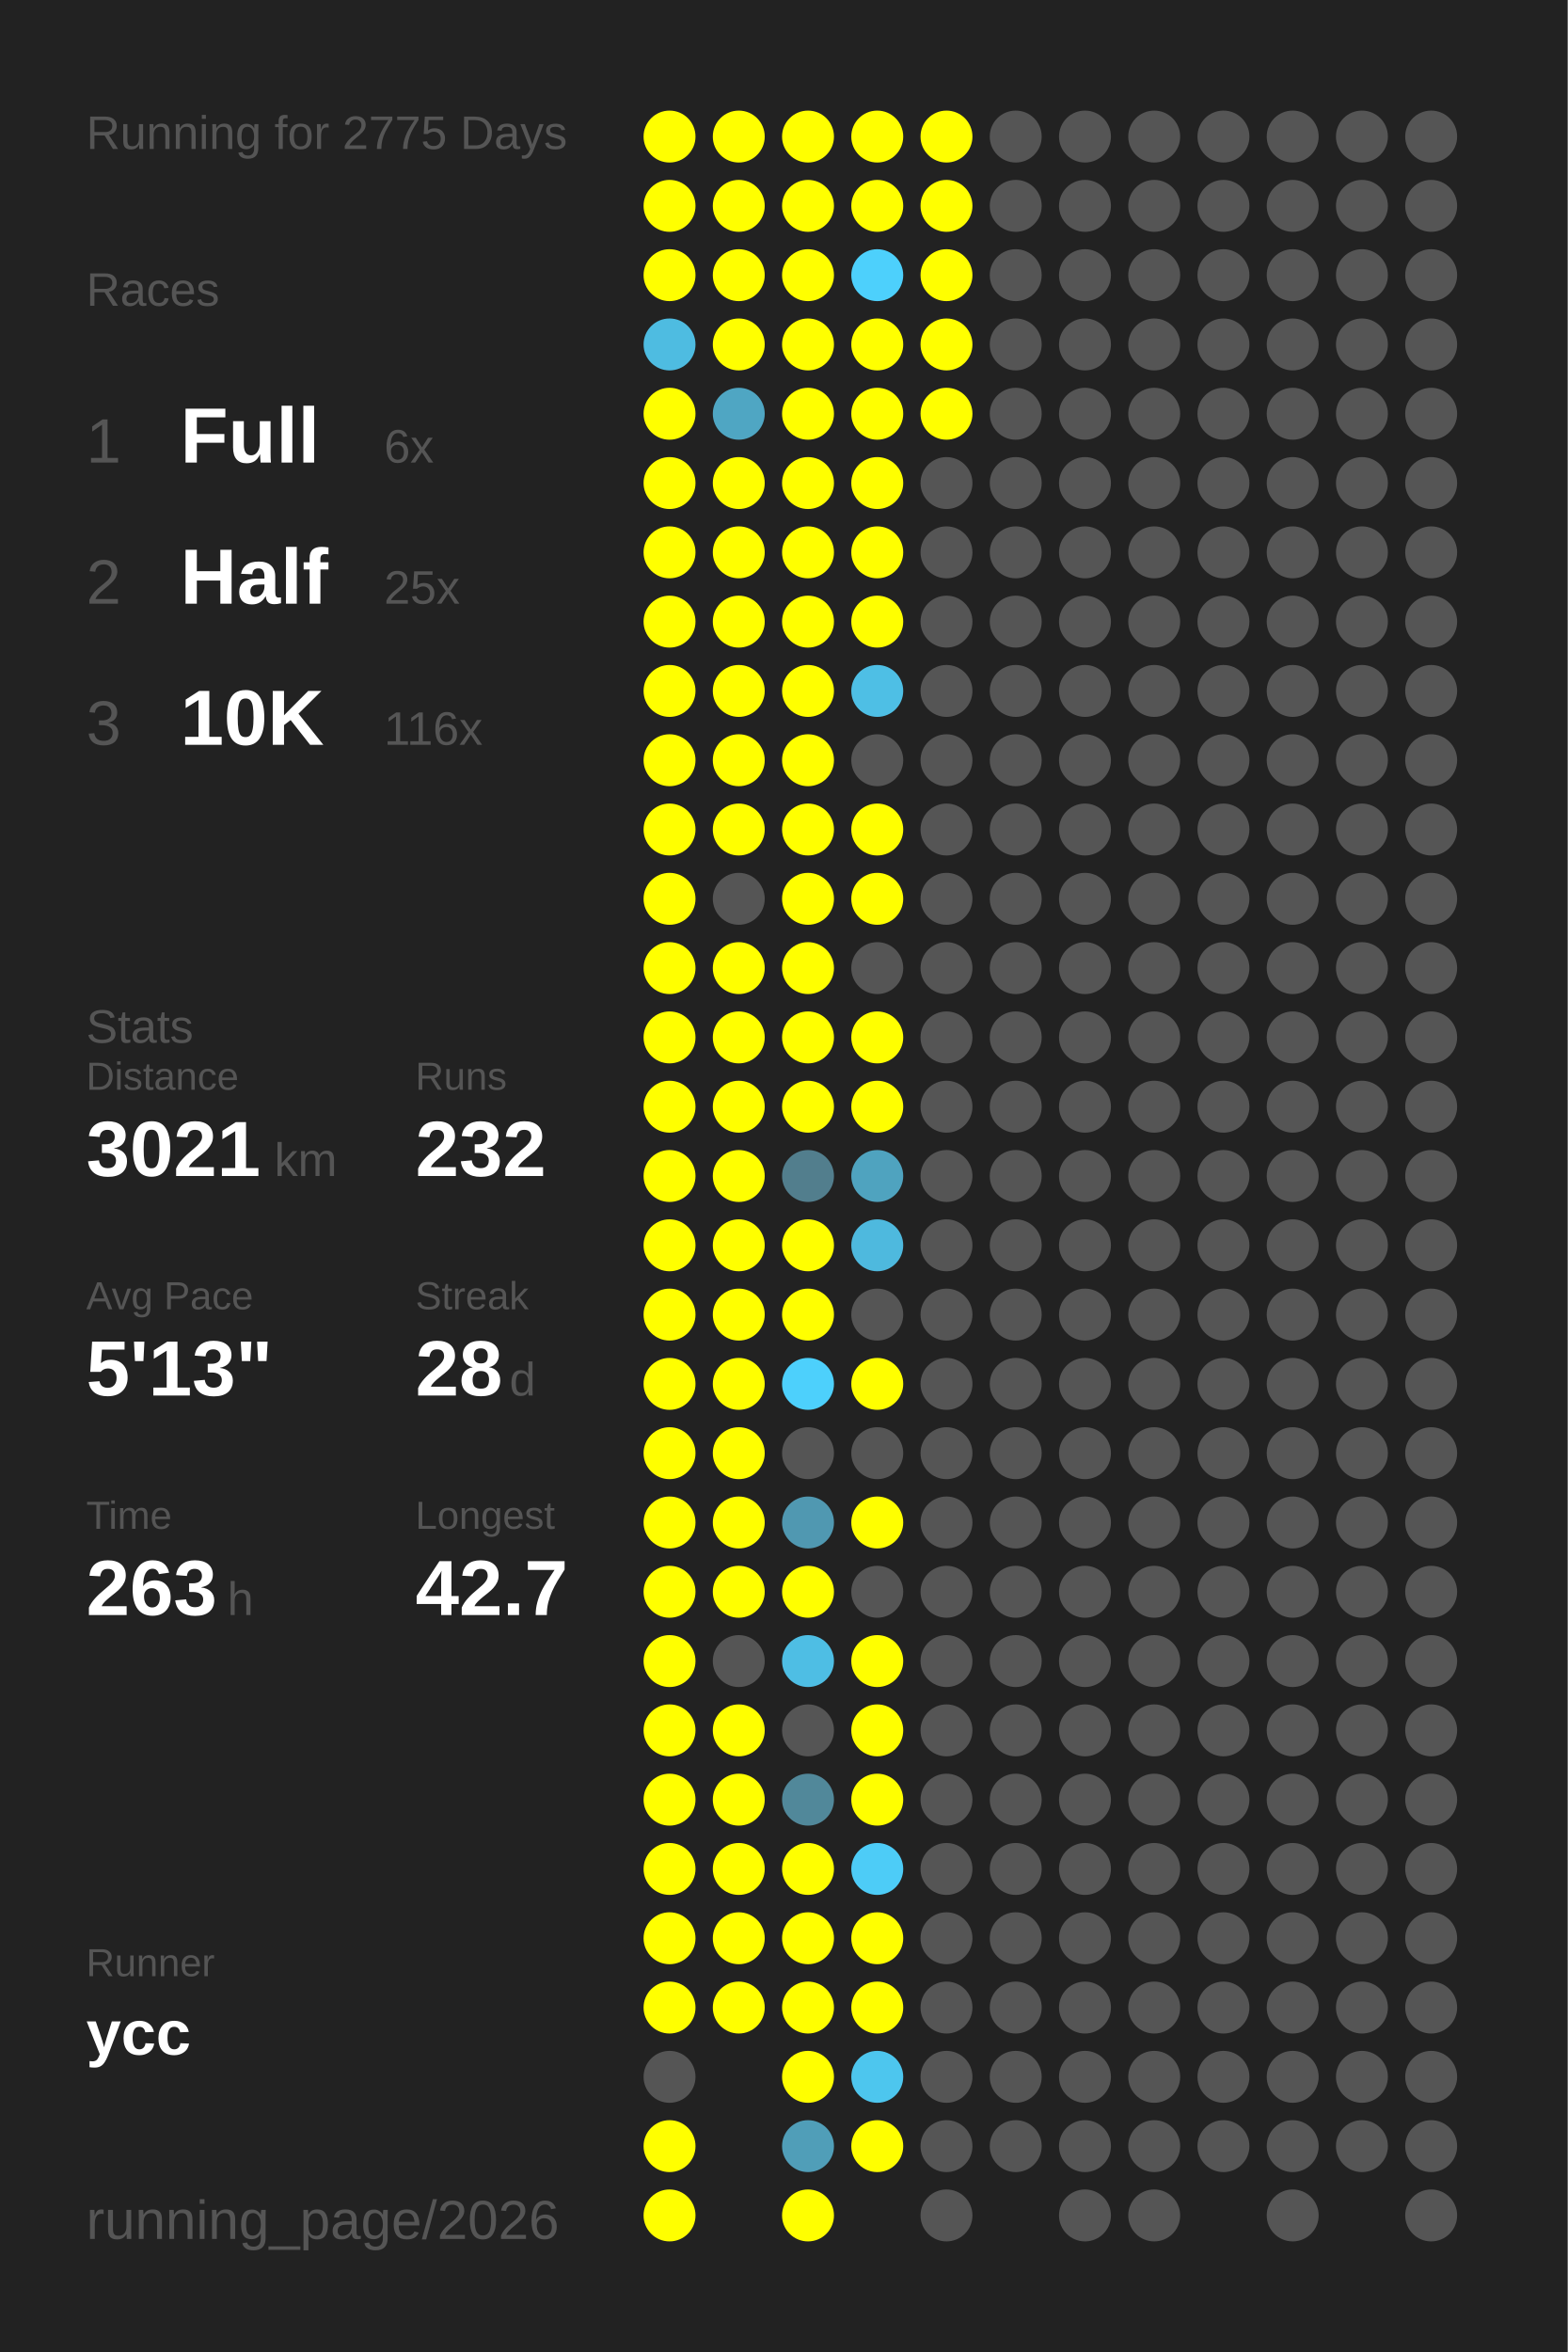
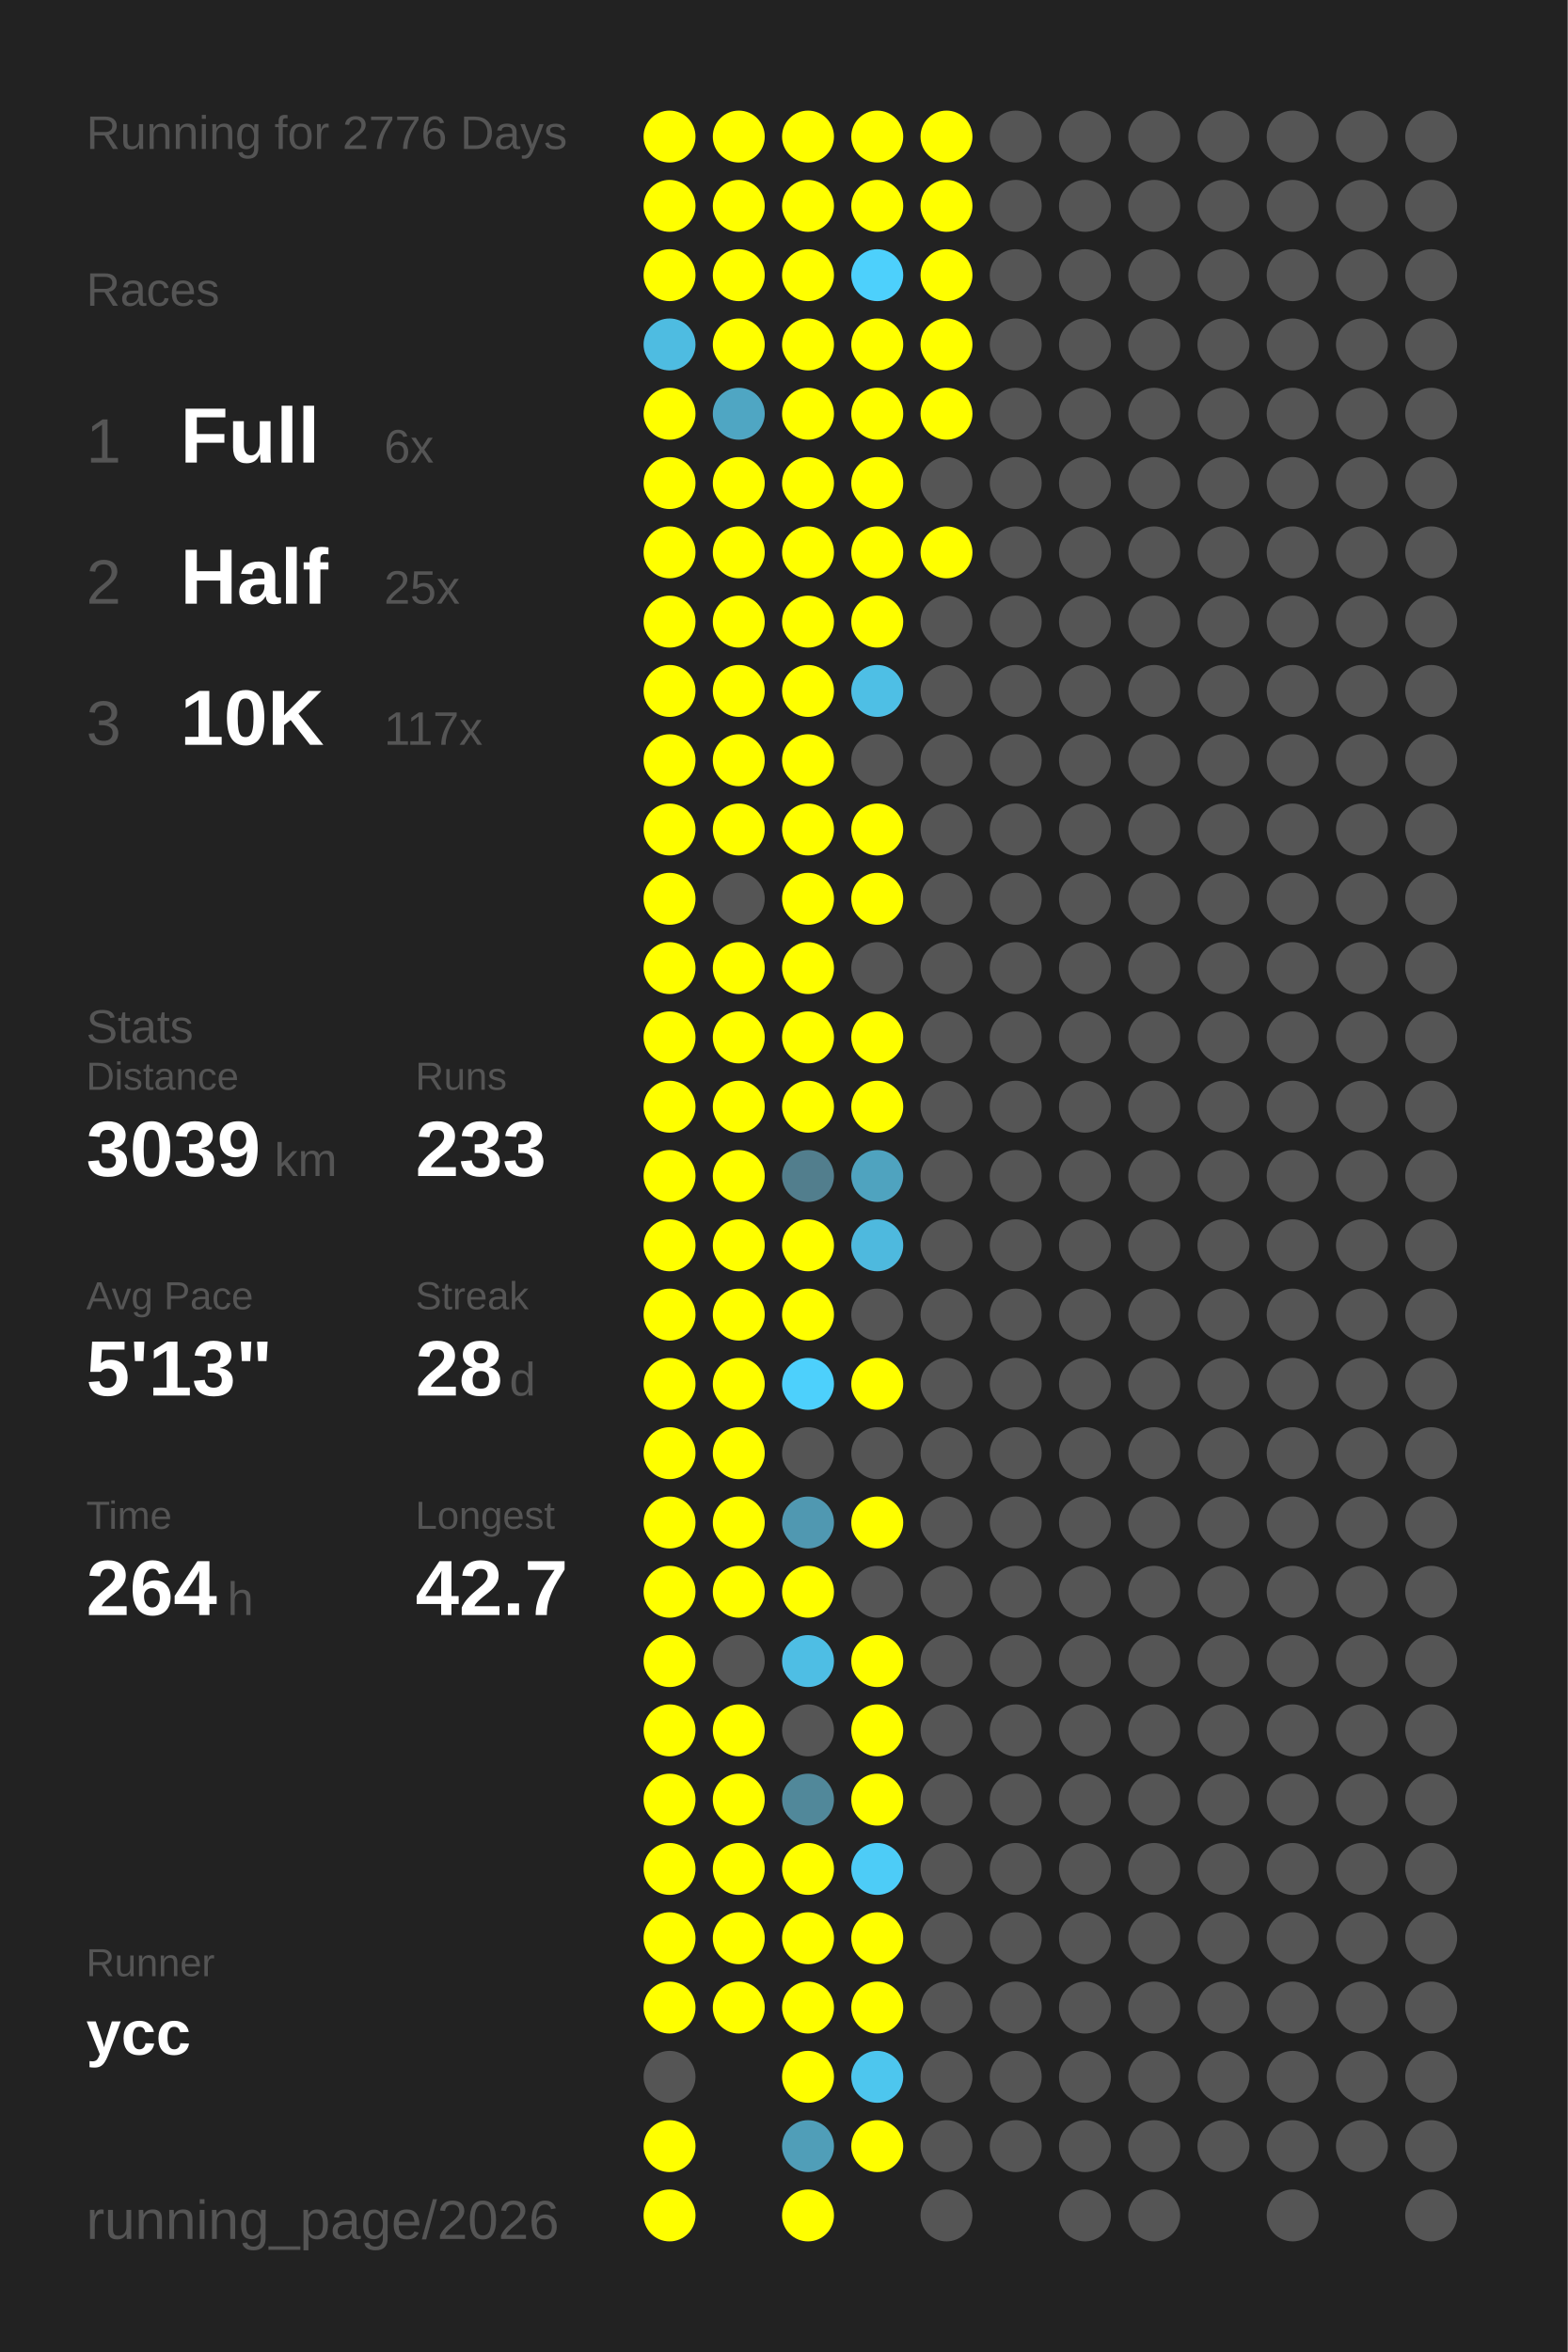
<svg xmlns="http://www.w3.org/2000/svg" baseProfile="full" height="300mm" version="1.1" viewBox="0,0,200,300" width="200mm">
  <defs />
  <rect fill="#222222" height="300" width="200" x="0" y="0" />
-   <text fill="#555555" style="font-size:6px; font-family:Arial;" x="11" y="19">Running for 2775 Days</text>
+   <text fill="#555555" style="font-size:6px; font-family:Arial;" x="11" y="19">Running for 2776 Days</text>
  <text fill="#555555" style="font-size:6px; font-family:Arial;" x="11" y="39">Races</text>
  <text fill="#555555" style="font-size:8px; font-family:Arial;" x="11" y="59">1</text>
  <text fill="#FFFFFF" style="font-size:10px; font-family:Arial; font-weight:bold;" x="23" y="59">Full</text>
  <text fill="#555555" style="font-size:6px; font-family:Arial;" x="49" y="59">6x</text>
  <text fill="#555555" style="font-size:8px; font-family:Arial;" x="11" y="77">2</text>
  <text fill="#FFFFFF" style="font-size:10px; font-family:Arial; font-weight:bold;" x="23" y="77">Half</text>
  <text fill="#555555" style="font-size:6px; font-family:Arial;" x="49" y="77">25x</text>
  <text fill="#555555" style="font-size:8px; font-family:Arial;" x="11" y="95">3</text>
  <text fill="#FFFFFF" style="font-size:10px; font-family:Arial; font-weight:bold;" x="23" y="95">10K</text>
-   <text fill="#555555" style="font-size:6px; font-family:Arial;" x="49" y="95">116x</text>
+   <text fill="#555555" style="font-size:6px; font-family:Arial;" x="49" y="95">117x</text>
  <text fill="#555555" style="font-size:6px; font-family:Arial;" x="11" y="133">Stats</text>
  <text fill="#555555" style="font-size:5px; font-family:Arial;" x="11" y="139">Distance</text>
-   <text fill="#FFFFFF" style="font-size:10px; font-family:Arial; font-weight:bold;" x="11" y="150">3021</text>
+   <text fill="#FFFFFF" style="font-size:10px; font-family:Arial; font-weight:bold;" x="11" y="150">3039</text>
  <text fill="#555555" style="font-size:6px; font-family:Arial;" x="35" y="150">km</text>
  <text fill="#555555" style="font-size:5px; font-family:Arial;" x="53" y="139">Runs</text>
-   <text fill="#FFFFFF" style="font-size:10px; font-family:Arial; font-weight:bold;" x="53" y="150">232</text>
+   <text fill="#FFFFFF" style="font-size:10px; font-family:Arial; font-weight:bold;" x="53" y="150">233</text>
  <text fill="#555555" style="font-size:5px; font-family:Arial;" x="11" y="167">Avg Pace</text>
  <text fill="#FFFFFF" style="font-size:10px; font-family:Arial; font-weight:bold;" x="11" y="178">5'13"</text>
  <text fill="#555555" style="font-size:5px; font-family:Arial;" x="53" y="167">Streak</text>
  <text fill="#FFFFFF" style="font-size:10px; font-family:Arial; font-weight:bold;" x="53" y="178">28</text>
  <text fill="#555555" style="font-size:6px; font-family:Arial;" x="65" y="178">d</text>
  <text fill="#555555" style="font-size:5px; font-family:Arial;" x="11" y="195">Time</text>
-   <text fill="#FFFFFF" style="font-size:10px; font-family:Arial; font-weight:bold;" x="11" y="206">263</text>
+   <text fill="#FFFFFF" style="font-size:10px; font-family:Arial; font-weight:bold;" x="11" y="206">264</text>
  <text fill="#555555" style="font-size:6px; font-family:Arial;" x="29" y="206">h</text>
  <text fill="#555555" style="font-size:5px; font-family:Arial;" x="53" y="195">Longest</text>
  <text fill="#FFFFFF" style="font-size:10px; font-family:Arial; font-weight:bold;" x="53" y="206">42.7</text>
  <text fill="#555555" style="font-size:5px; font-family:Arial;" x="11" y="252.065">Runner</text>
  <text fill="#FFFFFF" style="font-size:8px; font-family:Arial; font-weight:bold;" x="11" y="262.065">ycc</text>
  <text fill="#555555" style="font-size:7px; font-family:Arial;" x="11" y="285.581">running_page/2026</text>
  <circle cx="85.417" cy="17.419" fill="#FFFF00" r="3.312" />
  <circle cx="85.417" cy="26.258" fill="#FFFF00" r="3.312" />
  <circle cx="85.417" cy="35.097" fill="#FFFF00" r="3.312" />
  <circle cx="85.417" cy="43.935" fill="#4ebce1" r="3.312" />
  <circle cx="85.417" cy="52.774" fill="#FFFF00" r="3.312" />
  <circle cx="85.417" cy="61.613" fill="#FFFF00" r="3.312" />
  <circle cx="85.417" cy="70.452" fill="#FFFF00" r="3.312" />
  <circle cx="85.417" cy="79.29" fill="#FFFF00" r="3.312" />
  <circle cx="85.417" cy="88.129" fill="#FFFF00" r="3.312" />
  <circle cx="85.417" cy="96.968" fill="#FFFF00" r="3.312" />
  <circle cx="85.417" cy="105.806" fill="#FFFF00" r="3.312" />
  <circle cx="85.417" cy="114.645" fill="#FFFF00" r="3.312" />
  <circle cx="85.417" cy="123.484" fill="#FFFF00" r="3.312" />
  <circle cx="85.417" cy="132.323" fill="#FFFF00" r="3.312" />
  <circle cx="85.417" cy="141.161" fill="#FFFF00" r="3.312" />
  <circle cx="85.417" cy="150" fill="#FFFF00" r="3.312" />
  <circle cx="85.417" cy="158.839" fill="#FFFF00" r="3.312" />
  <circle cx="85.417" cy="167.677" fill="#FFFF00" r="3.312" />
  <circle cx="85.417" cy="176.516" fill="#FFFF00" r="3.312" />
  <circle cx="85.417" cy="185.355" fill="#FFFF00" r="3.312" />
  <circle cx="85.417" cy="194.194" fill="#FFFF00" r="3.312" />
  <circle cx="85.417" cy="203.032" fill="#FFFF00" r="3.312" />
  <circle cx="85.417" cy="211.871" fill="#FFFF00" r="3.312" />
  <circle cx="85.417" cy="220.71" fill="#FFFF00" r="3.312" />
  <circle cx="85.417" cy="229.548" fill="#FFFF00" r="3.312" />
  <circle cx="85.417" cy="238.387" fill="#FFFF00" r="3.312" />
  <circle cx="85.417" cy="247.226" fill="#FFFF00" r="3.312" />
  <circle cx="85.417" cy="256.065" fill="#FFFF00" r="3.312" />
  <circle cx="85.417" cy="264.903" fill="#555555" r="3.312" />
  <circle cx="85.417" cy="273.742" fill="#FFFF00" r="3.312" />
  <circle cx="85.417" cy="282.581" fill="#FFFF00" r="3.312" />
  <circle cx="94.25" cy="17.419" fill="#FFFF00" r="3.312" />
  <circle cx="94.25" cy="26.258" fill="#FFFF00" r="3.312" />
  <circle cx="94.25" cy="35.097" fill="#FFFF00" r="3.312" />
  <circle cx="94.25" cy="43.935" fill="#FFFF00" r="3.312" />
  <circle cx="94.25" cy="52.774" fill="#4fa6c3" r="3.312" />
  <circle cx="94.25" cy="61.613" fill="#FFFF00" r="3.312" />
  <circle cx="94.25" cy="70.452" fill="#FFFF00" r="3.312" />
  <circle cx="94.25" cy="79.29" fill="#FFFF00" r="3.312" />
  <circle cx="94.25" cy="88.129" fill="#FFFF00" r="3.312" />
  <circle cx="94.25" cy="96.968" fill="#FFFF00" r="3.312" />
  <circle cx="94.25" cy="105.806" fill="#FFFF00" r="3.312" />
  <circle cx="94.25" cy="114.645" fill="#555555" r="3.312" />
  <circle cx="94.25" cy="123.484" fill="#FFFF00" r="3.312" />
  <circle cx="94.25" cy="132.323" fill="#FFFF00" r="3.312" />
  <circle cx="94.25" cy="141.161" fill="#FFFF00" r="3.312" />
  <circle cx="94.25" cy="150" fill="#FFFF00" r="3.312" />
  <circle cx="94.25" cy="158.839" fill="#FFFF00" r="3.312" />
  <circle cx="94.25" cy="167.677" fill="#FFFF00" r="3.312" />
  <circle cx="94.25" cy="176.516" fill="#FFFF00" r="3.312" />
  <circle cx="94.25" cy="185.355" fill="#FFFF00" r="3.312" />
  <circle cx="94.25" cy="194.194" fill="#FFFF00" r="3.312" />
  <circle cx="94.25" cy="203.032" fill="#FFFF00" r="3.312" />
  <circle cx="94.25" cy="211.871" fill="#555555" r="3.312" />
  <circle cx="94.25" cy="220.71" fill="#FFFF00" r="3.312" />
  <circle cx="94.25" cy="229.548" fill="#FFFF00" r="3.312" />
  <circle cx="94.25" cy="238.387" fill="#FFFF00" r="3.312" />
  <circle cx="94.25" cy="247.226" fill="#FFFF00" r="3.312" />
  <circle cx="94.25" cy="256.065" fill="#FFFF00" r="3.312" />
  <circle cx="103.083" cy="17.419" fill="#FFFF00" r="3.312" />
  <circle cx="103.083" cy="26.258" fill="#FFFF00" r="3.312" />
  <circle cx="103.083" cy="35.097" fill="#FFFF00" r="3.312" />
  <circle cx="103.083" cy="43.935" fill="#FFFF00" r="3.312" />
  <circle cx="103.083" cy="52.774" fill="#FFFF00" r="3.312" />
  <circle cx="103.083" cy="61.613" fill="#FFFF00" r="3.312" />
  <circle cx="103.083" cy="70.452" fill="#FFFF00" r="3.312" />
  <circle cx="103.083" cy="79.29" fill="#FFFF00" r="3.312" />
  <circle cx="103.083" cy="88.129" fill="#FFFF00" r="3.312" />
  <circle cx="103.083" cy="96.968" fill="#FFFF00" r="3.312" />
  <circle cx="103.083" cy="105.806" fill="#FFFF00" r="3.312" />
  <circle cx="103.083" cy="114.645" fill="#FFFF00" r="3.312" />
  <circle cx="103.083" cy="123.484" fill="#FFFF00" r="3.312" />
  <circle cx="103.083" cy="132.323" fill="#FFFF00" r="3.312" />
  <circle cx="103.083" cy="141.161" fill="#FFFF00" r="3.312" />
  <circle cx="103.083" cy="150" fill="#527e8d" r="3.312" />
  <circle cx="103.083" cy="158.839" fill="#FFFF00" r="3.312" />
  <circle cx="103.083" cy="167.677" fill="#FFFF00" r="3.312" />
  <circle cx="103.083" cy="176.516" fill="#4dd0fc" r="3.312" />
  <circle cx="103.083" cy="185.355" fill="#555555" r="3.312" />
  <circle cx="103.083" cy="194.194" fill="#5098b1" r="3.312" />
  <circle cx="103.083" cy="203.032" fill="#FFFF00" r="3.312" />
  <circle cx="103.083" cy="211.871" fill="#4ebee4" r="3.312" />
  <circle cx="103.083" cy="220.71" fill="#555555" r="3.312" />
  <circle cx="103.083" cy="229.548" fill="#51889a" r="3.312" />
  <circle cx="103.083" cy="238.387" fill="#FFFF00" r="3.312" />
  <circle cx="103.083" cy="247.226" fill="#FFFF00" r="3.312" />
  <circle cx="103.083" cy="256.065" fill="#FFFF00" r="3.312" />
  <circle cx="103.083" cy="264.903" fill="#FFFF00" r="3.312" />
  <circle cx="103.083" cy="273.742" fill="#509eb8" r="3.312" />
  <circle cx="103.083" cy="282.581" fill="#FFFF00" r="3.312" />
  <circle cx="111.917" cy="17.419" fill="#FFFF00" r="3.312" />
  <circle cx="111.917" cy="26.258" fill="#FFFF00" r="3.312" />
  <circle cx="111.917" cy="35.097" fill="#4dd0fc" r="3.312" />
  <circle cx="111.917" cy="43.935" fill="#FFFF00" r="3.312" />
  <circle cx="111.917" cy="52.774" fill="#FFFF00" r="3.312" />
  <circle cx="111.917" cy="61.613" fill="#FFFF00" r="3.312" />
  <circle cx="111.917" cy="70.452" fill="#FFFF00" r="3.312" />
  <circle cx="111.917" cy="79.29" fill="#FFFF00" r="3.312" />
  <circle cx="111.917" cy="88.129" fill="#4ebfe5" r="3.312" />
  <circle cx="111.917" cy="96.968" fill="#555555" r="3.312" />
  <circle cx="111.917" cy="105.806" fill="#FFFF00" r="3.312" />
  <circle cx="111.917" cy="114.645" fill="#FFFF00" r="3.312" />
  <circle cx="111.917" cy="123.484" fill="#555555" r="3.312" />
  <circle cx="111.917" cy="132.323" fill="#FFFF00" r="3.312" />
  <circle cx="111.917" cy="141.161" fill="#FFFF00" r="3.312" />
  <circle cx="111.917" cy="150" fill="#4fa3bf" r="3.312" />
  <circle cx="111.917" cy="158.839" fill="#4eb9de" r="3.312" />
  <circle cx="111.917" cy="167.677" fill="#555555" r="3.312" />
  <circle cx="111.917" cy="176.516" fill="#FFFF00" r="3.312" />
  <circle cx="111.917" cy="185.355" fill="#555555" r="3.312" />
  <circle cx="111.917" cy="194.194" fill="#FFFF00" r="3.312" />
  <circle cx="111.917" cy="203.032" fill="#555555" r="3.312" />
  <circle cx="111.917" cy="211.871" fill="#FFFF00" r="3.312" />
  <circle cx="111.917" cy="220.71" fill="#FFFF00" r="3.312" />
  <circle cx="111.917" cy="229.548" fill="#FFFF00" r="3.312" />
  <circle cx="111.917" cy="238.387" fill="#4dccf7" r="3.312" />
  <circle cx="111.917" cy="247.226" fill="#FFFF00" r="3.312" />
  <circle cx="111.917" cy="256.065" fill="#FFFF00" r="3.312" />
  <circle cx="111.917" cy="264.903" fill="#4dc6ee" r="3.312" />
  <circle cx="111.917" cy="273.742" fill="#FFFF00" r="3.312" />
  <circle cx="120.75" cy="17.419" fill="#FFFF00" r="3.312" />
  <circle cx="120.75" cy="26.258" fill="#FFFF00" r="3.312" />
  <circle cx="120.75" cy="35.097" fill="#FFFF00" r="3.312" />
  <circle cx="120.75" cy="43.935" fill="#FFFF00" r="3.312" />
  <circle cx="120.75" cy="52.774" fill="#FFFF00" r="3.312" />
  <circle cx="120.75" cy="61.613" fill="#555555" r="3.312" />
-   <circle cx="120.75" cy="70.452" fill="#555555" r="3.312" />
+   <circle cx="120.75" cy="70.452" fill="#FFFF00" r="3.312" />
  <circle cx="120.75" cy="79.29" fill="#555555" r="3.312" />
  <circle cx="120.75" cy="88.129" fill="#555555" r="3.312" />
  <circle cx="120.75" cy="96.968" fill="#555555" r="3.312" />
  <circle cx="120.75" cy="105.806" fill="#555555" r="3.312" />
  <circle cx="120.75" cy="114.645" fill="#555555" r="3.312" />
  <circle cx="120.75" cy="123.484" fill="#555555" r="3.312" />
  <circle cx="120.75" cy="132.323" fill="#555555" r="3.312" />
  <circle cx="120.75" cy="141.161" fill="#555555" r="3.312" />
  <circle cx="120.75" cy="150" fill="#555555" r="3.312" />
  <circle cx="120.75" cy="158.839" fill="#555555" r="3.312" />
  <circle cx="120.75" cy="167.677" fill="#555555" r="3.312" />
  <circle cx="120.75" cy="176.516" fill="#555555" r="3.312" />
  <circle cx="120.75" cy="185.355" fill="#555555" r="3.312" />
  <circle cx="120.75" cy="194.194" fill="#555555" r="3.312" />
  <circle cx="120.75" cy="203.032" fill="#555555" r="3.312" />
  <circle cx="120.75" cy="211.871" fill="#555555" r="3.312" />
  <circle cx="120.75" cy="220.71" fill="#555555" r="3.312" />
  <circle cx="120.75" cy="229.548" fill="#555555" r="3.312" />
  <circle cx="120.75" cy="238.387" fill="#555555" r="3.312" />
  <circle cx="120.75" cy="247.226" fill="#555555" r="3.312" />
  <circle cx="120.75" cy="256.065" fill="#555555" r="3.312" />
  <circle cx="120.75" cy="264.903" fill="#555555" r="3.312" />
  <circle cx="120.75" cy="273.742" fill="#555555" r="3.312" />
  <circle cx="120.75" cy="282.581" fill="#555555" r="3.312" />
  <circle cx="129.583" cy="17.419" fill="#555555" r="3.312" />
  <circle cx="129.583" cy="26.258" fill="#555555" r="3.312" />
  <circle cx="129.583" cy="35.097" fill="#555555" r="3.312" />
  <circle cx="129.583" cy="43.935" fill="#555555" r="3.312" />
  <circle cx="129.583" cy="52.774" fill="#555555" r="3.312" />
  <circle cx="129.583" cy="61.613" fill="#555555" r="3.312" />
  <circle cx="129.583" cy="70.452" fill="#555555" r="3.312" />
  <circle cx="129.583" cy="79.29" fill="#555555" r="3.312" />
  <circle cx="129.583" cy="88.129" fill="#555555" r="3.312" />
  <circle cx="129.583" cy="96.968" fill="#555555" r="3.312" />
  <circle cx="129.583" cy="105.806" fill="#555555" r="3.312" />
  <circle cx="129.583" cy="114.645" fill="#555555" r="3.312" />
  <circle cx="129.583" cy="123.484" fill="#555555" r="3.312" />
  <circle cx="129.583" cy="132.323" fill="#555555" r="3.312" />
  <circle cx="129.583" cy="141.161" fill="#555555" r="3.312" />
  <circle cx="129.583" cy="150" fill="#555555" r="3.312" />
  <circle cx="129.583" cy="158.839" fill="#555555" r="3.312" />
  <circle cx="129.583" cy="167.677" fill="#555555" r="3.312" />
  <circle cx="129.583" cy="176.516" fill="#555555" r="3.312" />
  <circle cx="129.583" cy="185.355" fill="#555555" r="3.312" />
  <circle cx="129.583" cy="194.194" fill="#555555" r="3.312" />
  <circle cx="129.583" cy="203.032" fill="#555555" r="3.312" />
  <circle cx="129.583" cy="211.871" fill="#555555" r="3.312" />
  <circle cx="129.583" cy="220.71" fill="#555555" r="3.312" />
  <circle cx="129.583" cy="229.548" fill="#555555" r="3.312" />
  <circle cx="129.583" cy="238.387" fill="#555555" r="3.312" />
  <circle cx="129.583" cy="247.226" fill="#555555" r="3.312" />
  <circle cx="129.583" cy="256.065" fill="#555555" r="3.312" />
  <circle cx="129.583" cy="264.903" fill="#555555" r="3.312" />
  <circle cx="129.583" cy="273.742" fill="#555555" r="3.312" />
  <circle cx="138.417" cy="17.419" fill="#555555" r="3.312" />
  <circle cx="138.417" cy="26.258" fill="#555555" r="3.312" />
  <circle cx="138.417" cy="35.097" fill="#555555" r="3.312" />
  <circle cx="138.417" cy="43.935" fill="#555555" r="3.312" />
  <circle cx="138.417" cy="52.774" fill="#555555" r="3.312" />
  <circle cx="138.417" cy="61.613" fill="#555555" r="3.312" />
  <circle cx="138.417" cy="70.452" fill="#555555" r="3.312" />
  <circle cx="138.417" cy="79.29" fill="#555555" r="3.312" />
  <circle cx="138.417" cy="88.129" fill="#555555" r="3.312" />
  <circle cx="138.417" cy="96.968" fill="#555555" r="3.312" />
  <circle cx="138.417" cy="105.806" fill="#555555" r="3.312" />
  <circle cx="138.417" cy="114.645" fill="#555555" r="3.312" />
  <circle cx="138.417" cy="123.484" fill="#555555" r="3.312" />
  <circle cx="138.417" cy="132.323" fill="#555555" r="3.312" />
  <circle cx="138.417" cy="141.161" fill="#555555" r="3.312" />
  <circle cx="138.417" cy="150" fill="#555555" r="3.312" />
  <circle cx="138.417" cy="158.839" fill="#555555" r="3.312" />
  <circle cx="138.417" cy="167.677" fill="#555555" r="3.312" />
  <circle cx="138.417" cy="176.516" fill="#555555" r="3.312" />
  <circle cx="138.417" cy="185.355" fill="#555555" r="3.312" />
  <circle cx="138.417" cy="194.194" fill="#555555" r="3.312" />
  <circle cx="138.417" cy="203.032" fill="#555555" r="3.312" />
  <circle cx="138.417" cy="211.871" fill="#555555" r="3.312" />
  <circle cx="138.417" cy="220.71" fill="#555555" r="3.312" />
  <circle cx="138.417" cy="229.548" fill="#555555" r="3.312" />
  <circle cx="138.417" cy="238.387" fill="#555555" r="3.312" />
  <circle cx="138.417" cy="247.226" fill="#555555" r="3.312" />
  <circle cx="138.417" cy="256.065" fill="#555555" r="3.312" />
  <circle cx="138.417" cy="264.903" fill="#555555" r="3.312" />
  <circle cx="138.417" cy="273.742" fill="#555555" r="3.312" />
  <circle cx="138.417" cy="282.581" fill="#555555" r="3.312" />
  <circle cx="147.25" cy="17.419" fill="#555555" r="3.312" />
  <circle cx="147.25" cy="26.258" fill="#555555" r="3.312" />
  <circle cx="147.25" cy="35.097" fill="#555555" r="3.312" />
  <circle cx="147.25" cy="43.935" fill="#555555" r="3.312" />
  <circle cx="147.25" cy="52.774" fill="#555555" r="3.312" />
  <circle cx="147.25" cy="61.613" fill="#555555" r="3.312" />
  <circle cx="147.25" cy="70.452" fill="#555555" r="3.312" />
  <circle cx="147.25" cy="79.29" fill="#555555" r="3.312" />
  <circle cx="147.25" cy="88.129" fill="#555555" r="3.312" />
  <circle cx="147.25" cy="96.968" fill="#555555" r="3.312" />
  <circle cx="147.25" cy="105.806" fill="#555555" r="3.312" />
  <circle cx="147.25" cy="114.645" fill="#555555" r="3.312" />
  <circle cx="147.25" cy="123.484" fill="#555555" r="3.312" />
  <circle cx="147.25" cy="132.323" fill="#555555" r="3.312" />
  <circle cx="147.25" cy="141.161" fill="#555555" r="3.312" />
  <circle cx="147.25" cy="150" fill="#555555" r="3.312" />
  <circle cx="147.25" cy="158.839" fill="#555555" r="3.312" />
  <circle cx="147.25" cy="167.677" fill="#555555" r="3.312" />
  <circle cx="147.25" cy="176.516" fill="#555555" r="3.312" />
  <circle cx="147.25" cy="185.355" fill="#555555" r="3.312" />
  <circle cx="147.25" cy="194.194" fill="#555555" r="3.312" />
  <circle cx="147.25" cy="203.032" fill="#555555" r="3.312" />
  <circle cx="147.25" cy="211.871" fill="#555555" r="3.312" />
  <circle cx="147.25" cy="220.71" fill="#555555" r="3.312" />
  <circle cx="147.25" cy="229.548" fill="#555555" r="3.312" />
  <circle cx="147.25" cy="238.387" fill="#555555" r="3.312" />
  <circle cx="147.25" cy="247.226" fill="#555555" r="3.312" />
  <circle cx="147.25" cy="256.065" fill="#555555" r="3.312" />
  <circle cx="147.25" cy="264.903" fill="#555555" r="3.312" />
  <circle cx="147.25" cy="273.742" fill="#555555" r="3.312" />
  <circle cx="147.25" cy="282.581" fill="#555555" r="3.312" />
  <circle cx="156.083" cy="17.419" fill="#555555" r="3.312" />
  <circle cx="156.083" cy="26.258" fill="#555555" r="3.312" />
  <circle cx="156.083" cy="35.097" fill="#555555" r="3.312" />
  <circle cx="156.083" cy="43.935" fill="#555555" r="3.312" />
  <circle cx="156.083" cy="52.774" fill="#555555" r="3.312" />
  <circle cx="156.083" cy="61.613" fill="#555555" r="3.312" />
  <circle cx="156.083" cy="70.452" fill="#555555" r="3.312" />
  <circle cx="156.083" cy="79.29" fill="#555555" r="3.312" />
  <circle cx="156.083" cy="88.129" fill="#555555" r="3.312" />
  <circle cx="156.083" cy="96.968" fill="#555555" r="3.312" />
  <circle cx="156.083" cy="105.806" fill="#555555" r="3.312" />
  <circle cx="156.083" cy="114.645" fill="#555555" r="3.312" />
  <circle cx="156.083" cy="123.484" fill="#555555" r="3.312" />
  <circle cx="156.083" cy="132.323" fill="#555555" r="3.312" />
  <circle cx="156.083" cy="141.161" fill="#555555" r="3.312" />
  <circle cx="156.083" cy="150" fill="#555555" r="3.312" />
  <circle cx="156.083" cy="158.839" fill="#555555" r="3.312" />
  <circle cx="156.083" cy="167.677" fill="#555555" r="3.312" />
  <circle cx="156.083" cy="176.516" fill="#555555" r="3.312" />
  <circle cx="156.083" cy="185.355" fill="#555555" r="3.312" />
  <circle cx="156.083" cy="194.194" fill="#555555" r="3.312" />
  <circle cx="156.083" cy="203.032" fill="#555555" r="3.312" />
  <circle cx="156.083" cy="211.871" fill="#555555" r="3.312" />
  <circle cx="156.083" cy="220.71" fill="#555555" r="3.312" />
  <circle cx="156.083" cy="229.548" fill="#555555" r="3.312" />
  <circle cx="156.083" cy="238.387" fill="#555555" r="3.312" />
  <circle cx="156.083" cy="247.226" fill="#555555" r="3.312" />
  <circle cx="156.083" cy="256.065" fill="#555555" r="3.312" />
  <circle cx="156.083" cy="264.903" fill="#555555" r="3.312" />
  <circle cx="156.083" cy="273.742" fill="#555555" r="3.312" />
  <circle cx="164.917" cy="17.419" fill="#555555" r="3.312" />
  <circle cx="164.917" cy="26.258" fill="#555555" r="3.312" />
  <circle cx="164.917" cy="35.097" fill="#555555" r="3.312" />
  <circle cx="164.917" cy="43.935" fill="#555555" r="3.312" />
  <circle cx="164.917" cy="52.774" fill="#555555" r="3.312" />
  <circle cx="164.917" cy="61.613" fill="#555555" r="3.312" />
  <circle cx="164.917" cy="70.452" fill="#555555" r="3.312" />
  <circle cx="164.917" cy="79.29" fill="#555555" r="3.312" />
  <circle cx="164.917" cy="88.129" fill="#555555" r="3.312" />
  <circle cx="164.917" cy="96.968" fill="#555555" r="3.312" />
  <circle cx="164.917" cy="105.806" fill="#555555" r="3.312" />
  <circle cx="164.917" cy="114.645" fill="#555555" r="3.312" />
  <circle cx="164.917" cy="123.484" fill="#555555" r="3.312" />
  <circle cx="164.917" cy="132.323" fill="#555555" r="3.312" />
  <circle cx="164.917" cy="141.161" fill="#555555" r="3.312" />
  <circle cx="164.917" cy="150" fill="#555555" r="3.312" />
  <circle cx="164.917" cy="158.839" fill="#555555" r="3.312" />
  <circle cx="164.917" cy="167.677" fill="#555555" r="3.312" />
  <circle cx="164.917" cy="176.516" fill="#555555" r="3.312" />
  <circle cx="164.917" cy="185.355" fill="#555555" r="3.312" />
  <circle cx="164.917" cy="194.194" fill="#555555" r="3.312" />
  <circle cx="164.917" cy="203.032" fill="#555555" r="3.312" />
  <circle cx="164.917" cy="211.871" fill="#555555" r="3.312" />
  <circle cx="164.917" cy="220.71" fill="#555555" r="3.312" />
  <circle cx="164.917" cy="229.548" fill="#555555" r="3.312" />
  <circle cx="164.917" cy="238.387" fill="#555555" r="3.312" />
  <circle cx="164.917" cy="247.226" fill="#555555" r="3.312" />
  <circle cx="164.917" cy="256.065" fill="#555555" r="3.312" />
  <circle cx="164.917" cy="264.903" fill="#555555" r="3.312" />
  <circle cx="164.917" cy="273.742" fill="#555555" r="3.312" />
  <circle cx="164.917" cy="282.581" fill="#555555" r="3.312" />
  <circle cx="173.75" cy="17.419" fill="#555555" r="3.312" />
  <circle cx="173.75" cy="26.258" fill="#555555" r="3.312" />
  <circle cx="173.75" cy="35.097" fill="#555555" r="3.312" />
  <circle cx="173.75" cy="43.935" fill="#555555" r="3.312" />
  <circle cx="173.75" cy="52.774" fill="#555555" r="3.312" />
  <circle cx="173.75" cy="61.613" fill="#555555" r="3.312" />
  <circle cx="173.75" cy="70.452" fill="#555555" r="3.312" />
  <circle cx="173.75" cy="79.29" fill="#555555" r="3.312" />
  <circle cx="173.75" cy="88.129" fill="#555555" r="3.312" />
  <circle cx="173.75" cy="96.968" fill="#555555" r="3.312" />
  <circle cx="173.75" cy="105.806" fill="#555555" r="3.312" />
  <circle cx="173.75" cy="114.645" fill="#555555" r="3.312" />
  <circle cx="173.75" cy="123.484" fill="#555555" r="3.312" />
  <circle cx="173.75" cy="132.323" fill="#555555" r="3.312" />
  <circle cx="173.75" cy="141.161" fill="#555555" r="3.312" />
  <circle cx="173.75" cy="150" fill="#555555" r="3.312" />
  <circle cx="173.75" cy="158.839" fill="#555555" r="3.312" />
  <circle cx="173.75" cy="167.677" fill="#555555" r="3.312" />
  <circle cx="173.75" cy="176.516" fill="#555555" r="3.312" />
  <circle cx="173.75" cy="185.355" fill="#555555" r="3.312" />
  <circle cx="173.75" cy="194.194" fill="#555555" r="3.312" />
  <circle cx="173.75" cy="203.032" fill="#555555" r="3.312" />
  <circle cx="173.75" cy="211.871" fill="#555555" r="3.312" />
  <circle cx="173.75" cy="220.71" fill="#555555" r="3.312" />
  <circle cx="173.75" cy="229.548" fill="#555555" r="3.312" />
  <circle cx="173.75" cy="238.387" fill="#555555" r="3.312" />
  <circle cx="173.75" cy="247.226" fill="#555555" r="3.312" />
  <circle cx="173.75" cy="256.065" fill="#555555" r="3.312" />
  <circle cx="173.75" cy="264.903" fill="#555555" r="3.312" />
  <circle cx="173.75" cy="273.742" fill="#555555" r="3.312" />
  <circle cx="182.583" cy="17.419" fill="#555555" r="3.312" />
  <circle cx="182.583" cy="26.258" fill="#555555" r="3.312" />
  <circle cx="182.583" cy="35.097" fill="#555555" r="3.312" />
  <circle cx="182.583" cy="43.935" fill="#555555" r="3.312" />
  <circle cx="182.583" cy="52.774" fill="#555555" r="3.312" />
  <circle cx="182.583" cy="61.613" fill="#555555" r="3.312" />
  <circle cx="182.583" cy="70.452" fill="#555555" r="3.312" />
  <circle cx="182.583" cy="79.29" fill="#555555" r="3.312" />
  <circle cx="182.583" cy="88.129" fill="#555555" r="3.312" />
  <circle cx="182.583" cy="96.968" fill="#555555" r="3.312" />
  <circle cx="182.583" cy="105.806" fill="#555555" r="3.312" />
  <circle cx="182.583" cy="114.645" fill="#555555" r="3.312" />
  <circle cx="182.583" cy="123.484" fill="#555555" r="3.312" />
  <circle cx="182.583" cy="132.323" fill="#555555" r="3.312" />
  <circle cx="182.583" cy="141.161" fill="#555555" r="3.312" />
  <circle cx="182.583" cy="150" fill="#555555" r="3.312" />
  <circle cx="182.583" cy="158.839" fill="#555555" r="3.312" />
  <circle cx="182.583" cy="167.677" fill="#555555" r="3.312" />
  <circle cx="182.583" cy="176.516" fill="#555555" r="3.312" />
  <circle cx="182.583" cy="185.355" fill="#555555" r="3.312" />
  <circle cx="182.583" cy="194.194" fill="#555555" r="3.312" />
  <circle cx="182.583" cy="203.032" fill="#555555" r="3.312" />
  <circle cx="182.583" cy="211.871" fill="#555555" r="3.312" />
  <circle cx="182.583" cy="220.71" fill="#555555" r="3.312" />
  <circle cx="182.583" cy="229.548" fill="#555555" r="3.312" />
  <circle cx="182.583" cy="238.387" fill="#555555" r="3.312" />
  <circle cx="182.583" cy="247.226" fill="#555555" r="3.312" />
  <circle cx="182.583" cy="256.065" fill="#555555" r="3.312" />
  <circle cx="182.583" cy="264.903" fill="#555555" r="3.312" />
  <circle cx="182.583" cy="273.742" fill="#555555" r="3.312" />
  <circle cx="182.583" cy="282.581" fill="#555555" r="3.312" />
</svg>
